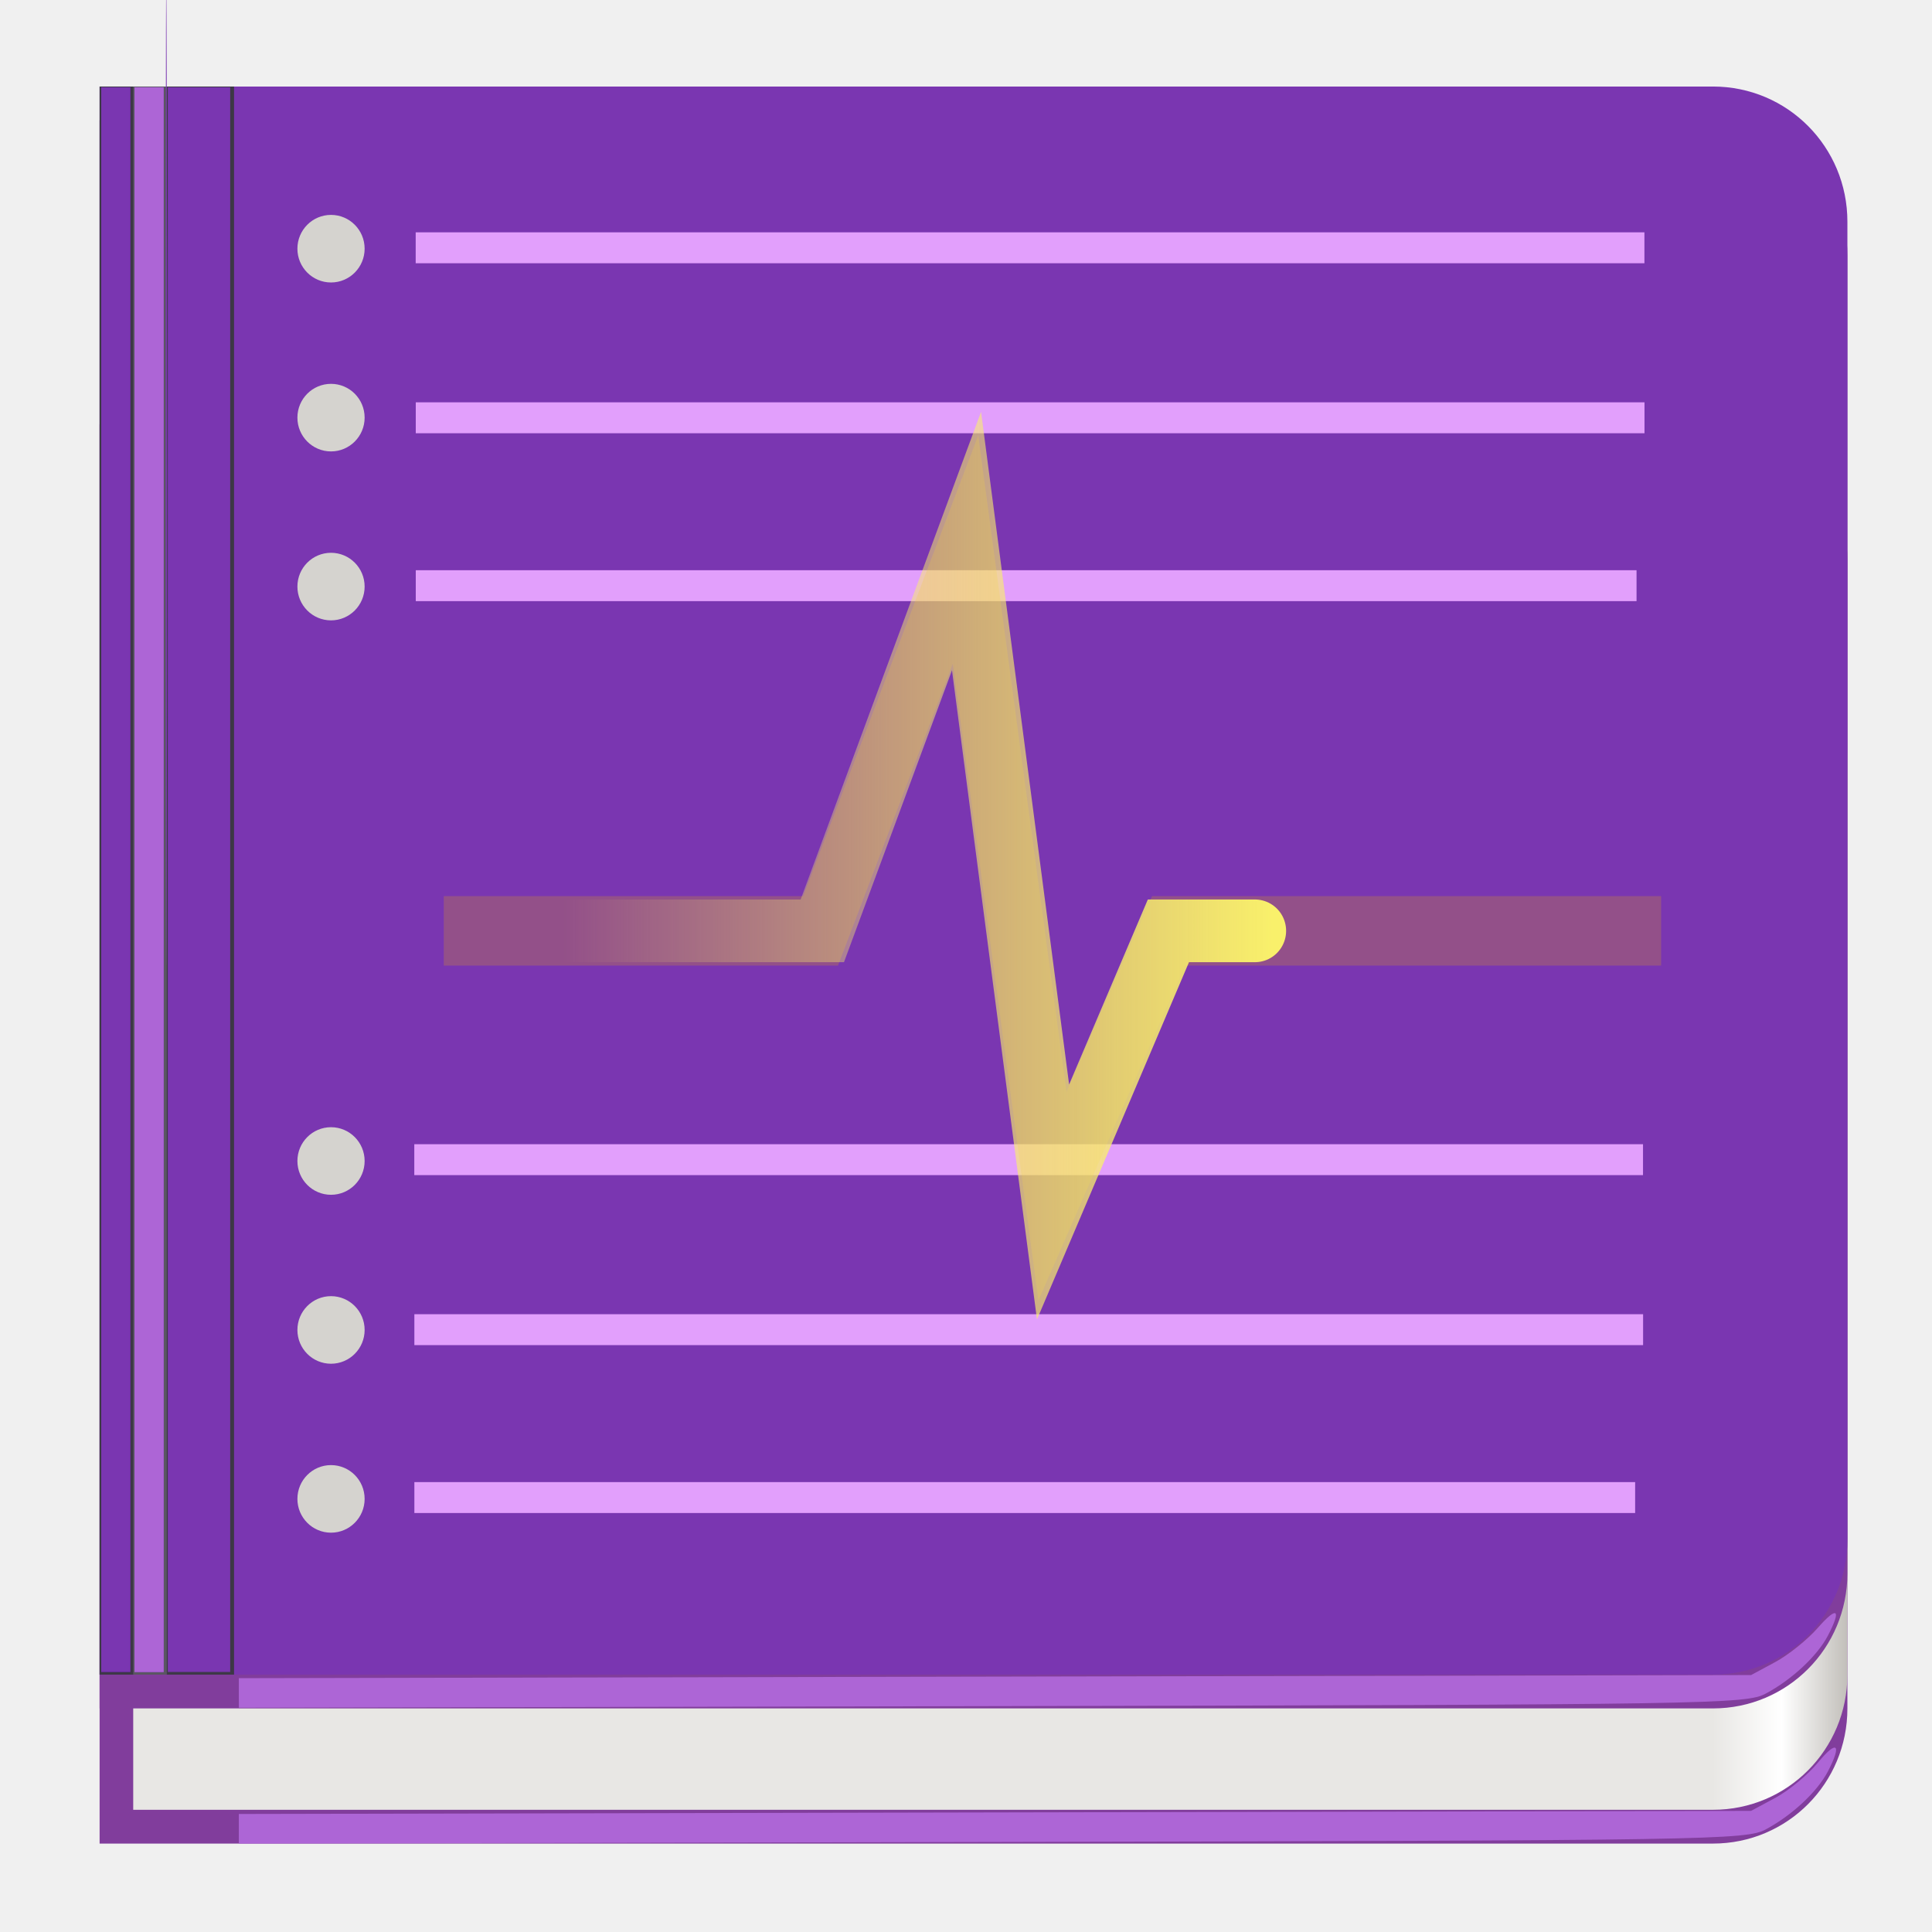
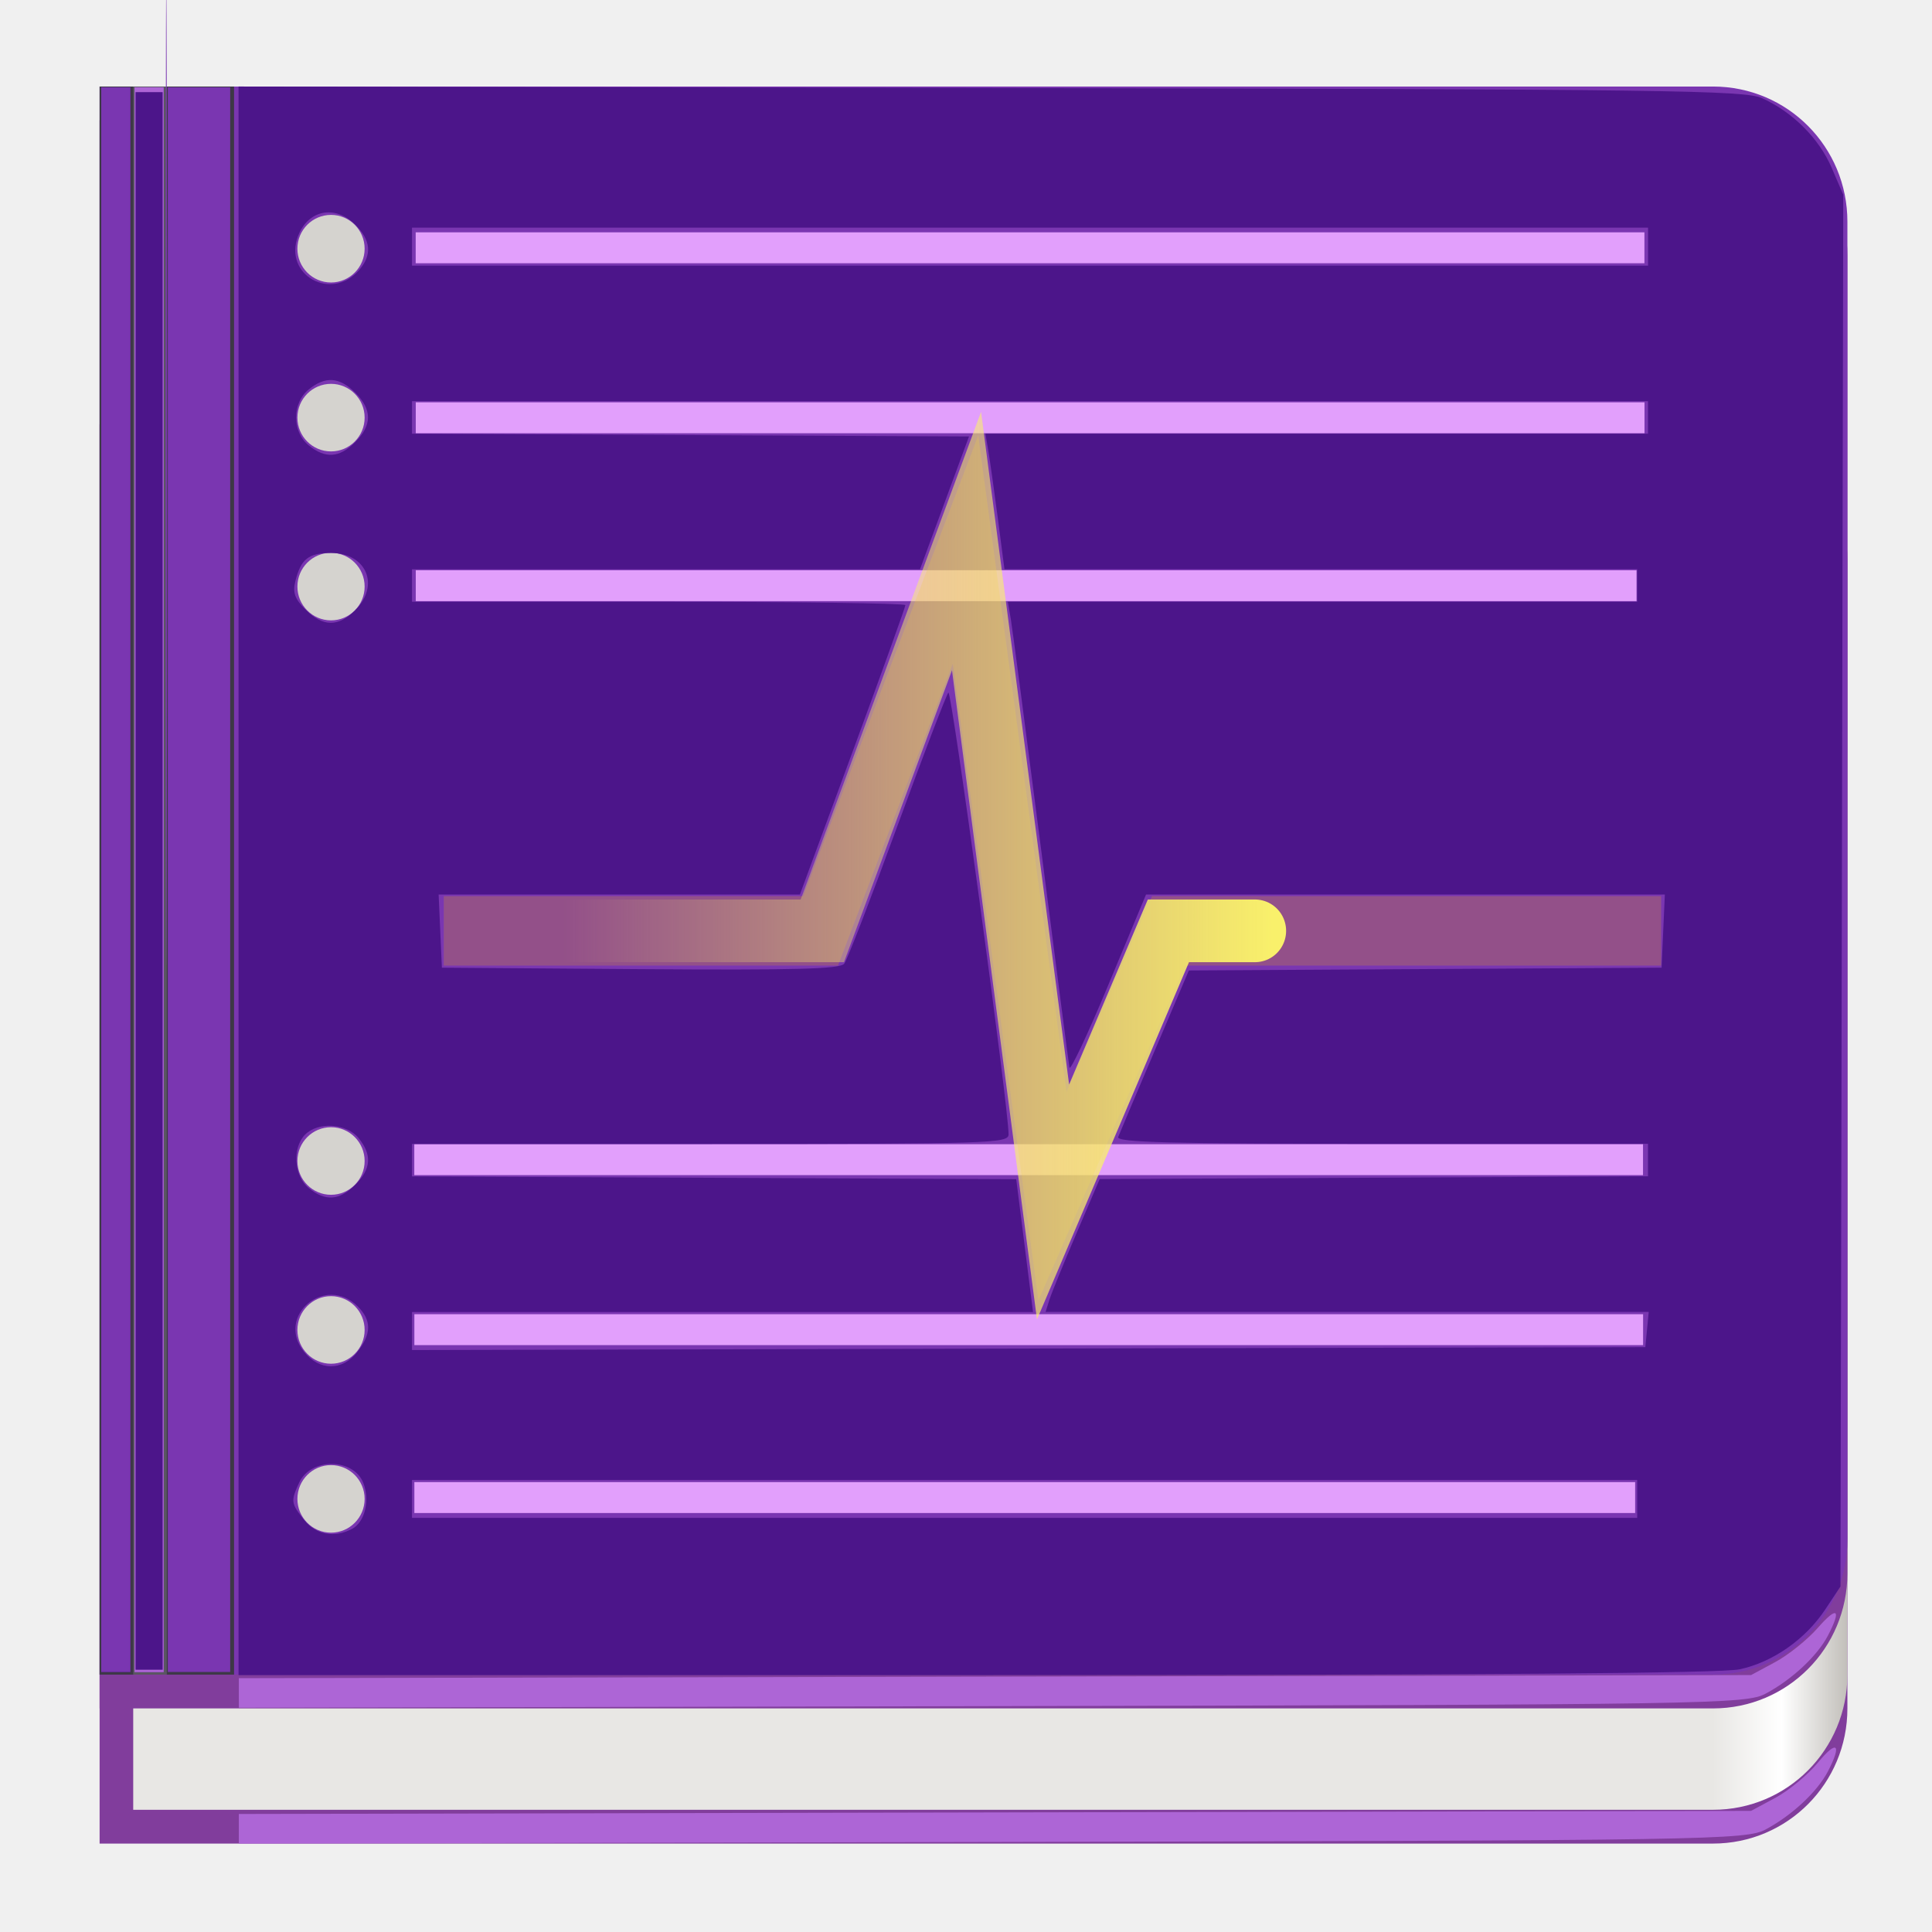
<svg xmlns="http://www.w3.org/2000/svg" xmlns:xlink="http://www.w3.org/1999/xlink" version="1.1" width="32" height="32" id="svg6860">
  <defs id="defs6862">
    <linearGradient id="linearGradient857">
      <stop style="stop-color:#667885;stop-opacity:1" offset="0" id="stop853" />
      <stop style="stop-color:#485a6c;stop-opacity:1" offset="1" id="stop855" />
    </linearGradient>
    <linearGradient x1="24" y1="6.24" x2="24" y2="41.76" id="linearGradient4161" xlink:href="#linearGradient3924-0" gradientUnits="userSpaceOnUse" gradientTransform="matrix(0.6756757,0,0,0.6756757,-0.216217,-0.2162063)" />
    <linearGradient id="linearGradient3924-0">
      <stop id="stop3926-6" style="stop-color:#ffffff;stop-opacity:1" offset="0" />
      <stop id="stop3928-3" style="stop-color:#ffffff;stop-opacity:0.235" offset="0.042" />
      <stop id="stop3930-2" style="stop-color:#ffffff;stop-opacity:0.157" offset="0.958" />
      <stop id="stop3932-62" style="stop-color:#ffffff;stop-opacity:0.392" offset="1" />
    </linearGradient>
    <radialGradient cx="4.993" cy="43.5" r="2.5" fx="4.993" fy="43.5" id="radialGradient2976" xlink:href="#linearGradient3688-166-749-6" gradientUnits="userSpaceOnUse" gradientTransform="matrix(2.003784,0,0,1.4,27.98813,-17.4)" />
    <linearGradient id="linearGradient3688-166-749-6">
      <stop id="stop2883-8" style="stop-color:#181818;stop-opacity:1" offset="0" />
      <stop id="stop2885-3" style="stop-color:#181818;stop-opacity:0" offset="1" />
    </linearGradient>
    <radialGradient cx="4.993" cy="43.5" r="2.5" fx="4.993" fy="43.5" id="radialGradient2978" xlink:href="#linearGradient3688-464-309-7" gradientUnits="userSpaceOnUse" gradientTransform="matrix(2.003784,0,0,1.4,-20.01187,-104.4)" />
    <linearGradient id="linearGradient3688-464-309-7">
      <stop id="stop2889-0" style="stop-color:#181818;stop-opacity:1" offset="0" />
      <stop id="stop2891-66" style="stop-color:#181818;stop-opacity:0" offset="1" />
    </linearGradient>
    <linearGradient x1="25.058" y1="47.028" x2="25.058" y2="39.999" id="linearGradient2980" xlink:href="#linearGradient3702-501-757-3" gradientUnits="userSpaceOnUse" />
    <linearGradient id="linearGradient3702-501-757-3">
      <stop id="stop2895-3" style="stop-color:#181818;stop-opacity:0" offset="0" />
      <stop id="stop2897-28" style="stop-color:#181818;stop-opacity:1" offset="0.5" />
      <stop id="stop2899-8" style="stop-color:#181818;stop-opacity:0" offset="1" />
    </linearGradient>
    <linearGradient xlink:href="#linearGradient857" id="linearGradient856-2" x1="23.528" y1="6.083" x2="23.528" y2="44.233" gradientUnits="userSpaceOnUse" gradientTransform="matrix(0.6923078,0,0,0.6923079,-0.6153997,-1.307693)" />
    <linearGradient id="linearGradient1879">
      <stop id="stop1873" offset="0" style="stop-color:#e8e7e4;stop-opacity:1" />
      <stop style="stop-color:#ffffff;stop-opacity:1" offset="0.511" id="stop1875" />
      <stop id="stop1877" offset="1" style="stop-color:#c2bfba;stop-opacity:1" />
    </linearGradient>
    <linearGradient id="linearGradient985">
      <stop id="stop981" offset="0" style="stop-color:#f9f06b;stop-opacity:1" />
      <stop id="stop983" offset="1" style="stop-color:#f9f06b;stop-opacity:0" />
    </linearGradient>
    <linearGradient xlink:href="#linearGradient1879" id="linearGradient2794-3" gradientUnits="userSpaceOnUse" gradientTransform="matrix(0.25,0,0,0.25,-898.3359,890.785)" x1="384" y1="120" x2="416" y2="120" />
    <linearGradient xlink:href="#linearGradient985" id="linearGradient2796-3" gradientUnits="userSpaceOnUse" gradientTransform="matrix(0.2145162,0,0,0.2507855,-893.0871,890.7186)" x1="301" y1="33.559" x2="104" y2="33.559" />
  </defs>
  <rect style="opacity:0.35;fill:none;stroke:url(#linearGradient4161);stroke-width:1;stroke-linecap:round;stroke-linejoin:round;stroke-miterlimit:4;stroke-dasharray:none;stroke-dashoffset:0;stroke-opacity:1" id="rect6741-7-4" y="3.5" x="3.5" ry="2" rx="2" height="25" width="25" />
  <g id="g4066" transform="matrix(0.2783556,0,0,0.2798289,251.7066,-237.4805)" style="display:inline">
    <g id="g3074" style="display:inline;enable-background:new">
      <path id="rect970-4-6-1-2-8-2" d="m -898.336,873.785 v 84 h 96 c 4.432,0 8,-3.568 8,-8 v -68 c 0,-4.432 -3.568,-8 -8,-8 z" style="display:inline;fill:#813d9c;fill-opacity:1;stroke:none;stroke-width:0.377;stroke-linejoin:round;stroke-miterlimit:4;stroke-dasharray:none;stroke-opacity:1;enable-background:new" />
      <path style="display:inline;fill:url(#linearGradient2794-3);fill-opacity:1;stroke:none;stroke-width:6;stroke-linecap:butt;stroke-linejoin:miter;stroke-miterlimit:4;stroke-dasharray:none;stroke-dashoffset:0;stroke-opacity:1;marker:none;marker-start:none;marker-mid:none;marker-end:none;paint-order:normal;enable-background:new" d="m -896.336,885.785 v 70 h 94 c 4.432,0 8,-3.568 8,-8 v -54 c 0,-4.432 -3.568,-8 -8,-8 z" id="rect954-3-6-3-2-0-9-4-9" />
      <path id="rect970-5-3-1-8-6-1-5-1" d="m -898.336,855.785 v 94 h 96 c 4.432,0 8,-3.568 8,-8 v -78 c 0,-4.432 -3.568,-8 -8,-8 z" style="display:inline;fill:#813d9c;fill-opacity:1;stroke:none;stroke-width:0.377;stroke-linejoin:round;stroke-miterlimit:4;stroke-dasharray:none;stroke-opacity:1;enable-background:new" />
      <path id="rect970-5-4-4-1-2-0-2" d="m -898.336,853.785 v 94 h 96 c 4.432,0 8,-3.568 8,-8 v -78 c 0,-4.432 -3.568,-8 -8,-8 z" style="display:inline;fill:#7a36b1;fill-opacity:1;stroke:none;stroke-width:0.377;stroke-linejoin:round;stroke-miterlimit:4;stroke-dasharray:none;stroke-opacity:1;enable-background:new" />
      <rect y="853.785" x="-898.336" height="94" width="8" id="rect1073-6-7-5-7-3-7" style="display:inline;fill:#3d3846;fill-opacity:1;stroke:none;stroke-width:4;stroke-linecap:round;stroke-linejoin:round;stroke-miterlimit:4;stroke-dasharray:none;stroke-dashoffset:0;stroke-opacity:1;enable-background:new" />
      <path id="path1217-1-4-49-9-6-0" d="m -895.336,947.785 v -94" style="display:inline;opacity:0.15;fill:none;fill-rule:evenodd;stroke:#ffffff;stroke-width:2;stroke-linecap:butt;stroke-linejoin:miter;stroke-miterlimit:4;stroke-dasharray:none;stroke-opacity:1;enable-background:new" />
      <path style="display:inline;fill:#7a36b1;fill-opacity:1;stroke-width:0.247;enable-background:new" d="m -894.278,900.729 v -46.899 h 1.856 1.856 v 46.899 46.899 h -1.856 -1.856 z" id="path32544-0-0-3-1-9" />
      <path style="display:inline;fill:#7a36b1;fill-opacity:1;stroke-width:0.247;enable-background:new" d="m -894.405,876.729 c 0,-25.863 0.029,-36.406 0.064,-23.43 0.035,12.976 0.035,34.136 0,47.023 -0.035,12.886 -0.064,2.27 -0.064,-23.593 z" id="path32620-6-9-6-0-3" />
      <path style="display:inline;fill:#ad65d6;fill-opacity:1;stroke-width:0.247;enable-background:new" d="m -896.258,900.729 v -46.899 h 0.866 0.866 v 46.899 46.899 h -0.866 -0.866 z" id="path32659-2-1-0-6-6" />
      <path style="display:inline;fill:#4c158a;fill-opacity:1;stroke-width:0.247;enable-background:new" d="m -898.238,900.729 v -46.899 h 0.866 0.866 v 46.899 46.899 h -0.866 -0.866 z" id="path32735-9-7-6-3-0" />
      <path style="display:inline;fill:#7a36b1;fill-opacity:1;stroke-width:0.247;enable-background:new" d="m -896.258,900.729 v -46.899 h 0.866 0.866 v 46.899 46.899 h -0.866 -0.866 z" id="path33332-0-1-6-20-6" />
      <path style="display:inline;fill:#7a36b1;fill-opacity:1;stroke-width:0.247;enable-background:new" d="m -898.238,900.729 v -46.899 h 0.866 0.866 v 46.899 46.899 h -0.866 -0.866 z" id="path33482-8-1-1-6-2" />
      <path style="display:inline;fill:#ad65d6;fill-opacity:1;stroke-width:0.247;enable-background:new" d="m -896.258,900.729 v -46.899 h 0.866 0.866 v 46.899 46.899 h -0.866 -0.866 z" id="path33862-3-97-7-1-6" />
      <path style="display:inline;fill:#e29ffc;fill-opacity:1;stroke-width:0.153;enable-background:new" d="m -879.606,937.304 v -0.915 h 36.32 36.32 v 0.915 0.915 h -36.32 -36.32 z" id="path209464-7-0-1-7-4-4-5-3-55-1" />
      <a id="a211277-8-1-0-6-7-4-8" transform="matrix(0.9341682,0,0,1,-241.2081,477.0635)" style="display:inline;fill:#e29ffc;enable-background:new">
        <path style="display:inline;fill:#e29ffc;fill-opacity:1;stroke-width:0.159;enable-background:new" d="m -683.387,450.303 v -0.915 h 39.133 39.133 v 0.915 0.915 h -39.133 -39.133 z" id="path209464-7-0-1-0-4-8-3-3-5-7-7" />
      </a>
      <a id="a211277-1-5-5-9-9-9-6-9" transform="matrix(0.9341682,0,0,1,-241.2127,467.0014)" style="display:inline;fill:#e29ffc;enable-background:new">
        <path style="display:inline;fill:#e29ffc;fill-opacity:1;stroke-width:0.159;enable-background:new" d="m -683.387,450.303 v -0.915 h 39.133 39.133 v 0.915 0.915 h -39.133 -39.133 z" id="path209464-7-0-1-0-3-0-9-1-4-2-5-2" />
      </a>
      <path style="display:inline;fill:#e29ffc;fill-opacity:1;stroke-width:0.153;enable-background:new" d="m -879.523,883.33 v -0.915 h 36.32 36.32 v 0.915 0.915 h -36.32 -36.32 z" id="path209464-7-0-1-7-4-4-5-3-7-6-0" />
      <a id="a211277-8-1-0-6-7-3-9-2" transform="matrix(0.9341682,0,0,1,-241.1246,423.089)" style="display:inline;fill:#e29ffc;enable-background:new">
        <path style="display:inline;fill:#e29ffc;fill-opacity:1;stroke-width:0.159;enable-background:new" d="m -683.387,450.303 v -0.915 h 39.133 39.133 v 0.915 0.915 h -39.133 -39.133 z" id="path209464-7-0-1-0-4-8-3-3-5-6-3-3" />
      </a>
      <a id="a211277-1-5-5-9-9-9-1-7-7" transform="matrix(0.9341682,0,0,1,-241.1292,413.0269)" style="display:inline;fill:#e29ffc;enable-background:new">
        <path style="display:inline;fill:#e29ffc;fill-opacity:1;stroke-width:0.159;enable-background:new" d="m -683.387,450.303 v -0.915 h 39.133 39.133 v 0.915 0.915 h -39.133 -39.133 z" id="path209464-7-0-1-0-3-0-9-1-4-2-2-4-5" />
      </a>
      <path style="fill:#ad65d6;fill-opacity:1;stroke-width:0.349" d="m -890.051,948.87 v -0.875 l 44.992,-0.092 44.992,-0.092 1.431,-0.766 c 0.787,-0.421 1.927,-1.331 2.534,-2.022 1.165,-1.326 1.433,-1.13 0.61,0.446 -0.629,1.203 -2.137,2.605 -3.7,3.437 -1.172,0.624 -3.082,0.655 -46.04,0.745 l -44.817,0.094 z" id="path28190-9-8-2-5-9" />
      <path style="fill:#ad65d6;fill-opacity:1;stroke-width:0.349" d="m -890.051,956.909 v -0.876 l 44.992,-0.092 44.992,-0.092 1.451,-0.776 c 0.798,-0.427 1.938,-1.367 2.534,-2.089 1.13,-1.37 1.436,-1.098 0.589,0.524 -0.629,1.203 -2.137,2.605 -3.7,3.437 -1.172,0.624 -3.083,0.655 -46.04,0.746 l -44.817,0.095 z" id="path28229-6-12-8-2-2" />
      <circle r="2" cy="937.383" cx="-884.566" id="circle1505-1-2-4-2" style="vector-effect:none;fill:#d5d3cf;fill-opacity:1;stroke:none;stroke-width:8;stroke-linecap:butt;stroke-linejoin:round;stroke-miterlimit:4;stroke-dasharray:none;stroke-dashoffset:0;stroke-opacity:1" />
      <circle style="vector-effect:none;fill:#d5d3cf;fill-opacity:1;stroke:none;stroke-width:8;stroke-linecap:butt;stroke-linejoin:round;stroke-miterlimit:4;stroke-dasharray:none;stroke-dashoffset:0;stroke-opacity:1" id="circle1507-7-9-7-8" cx="-884.566" cy="927.383" r="2" />
      <circle r="2" cy="917.383" cx="-884.566" id="circle1509-2-3-4-9" style="vector-effect:none;fill:#d5d3cf;fill-opacity:1;stroke:none;stroke-width:8;stroke-linecap:butt;stroke-linejoin:round;stroke-miterlimit:4;stroke-dasharray:none;stroke-dashoffset:0;stroke-opacity:1" />
      <circle style="vector-effect:none;fill:#d5d3cf;fill-opacity:1;stroke:none;stroke-width:8;stroke-linecap:butt;stroke-linejoin:round;stroke-miterlimit:4;stroke-dasharray:none;stroke-dashoffset:0;stroke-opacity:1" id="circle1511-7-9-43-7" cx="-884.566" cy="883.383" r="2" />
      <circle r="2" cy="873.383" cx="-884.566" id="circle1513-9-2-0-0-3" style="vector-effect:none;fill:#d5d3cf;fill-opacity:1;stroke:none;stroke-width:8;stroke-linecap:butt;stroke-linejoin:round;stroke-miterlimit:4;stroke-dasharray:none;stroke-dashoffset:0;stroke-opacity:1" />
      <circle style="vector-effect:none;fill:#d5d3cf;fill-opacity:1;stroke:none;stroke-width:8;stroke-linecap:butt;stroke-linejoin:round;stroke-miterlimit:4;stroke-dasharray:none;stroke-dashoffset:0;stroke-opacity:1" id="circle1515-2-8-7-6" cx="-884.566" cy="863.383" r="2" />
      <g id="g1010" transform="matrix(1.012845,0,0,1.263944,11.65211,-238.3824)">
        <path id="path1092-6-1-3-7-5-5-1-4-8-1" style="display:inline;opacity:0.236;fill:none;stroke:#e5a50a;stroke-width:3.252;stroke-linecap:butt;stroke-linejoin:miter;stroke-miterlimit:10;stroke-dasharray:none;stroke-opacity:1;enable-background:new" d="m -878.227,903.634 h 22.136 l 8.514,-17.858 5.108,30.282 6.811,-12.423 h 28.948" />
      </g>
      <path id="path1092-6-1-3-7-5-1-0-0-3-6-2" style="display:inline;fill:none;stroke:url(#linearGradient2796-3);stroke-width:3.711;stroke-linecap:round;stroke-linejoin:miter;stroke-miterlimit:10;stroke-dasharray:none;stroke-opacity:1;enable-background:new" d="m -877.642,903.759 h 22.31 l 8.581,-23.072 5.148,39.123 6.865,-16.05 h 5.148" />
    </g>
  </g>
+   <path style="fill:#4c158a;stroke-width:0.09" d="M 3.951,14.589 V 1.433 L 16.409,1.457 c 11.276,0.022 12.489,0.038 12.779,0.17 0.505,0.23 0.942,0.667 1.15,1.152 l 0.192,0.446 -0.023,11.526 -0.023,11.526 -0.249,0.376 c -0.33,0.499 -0.871,0.878 -1.421,0.996 -0.307,0.066 -4.31,0.096 -12.656,0.096 H 3.951 Z m 1.881,10.734 c 0.21,-0.113 0.298,-0.466 0.187,-0.757 -0.16,-0.421 -0.875,-0.425 -1.065,-0.007 -0.14,0.307 -0.136,0.339 0.081,0.614 0.195,0.248 0.505,0.306 0.797,0.149 z M 27.117,24.827 V 24.513 H 16.971 6.824 v 0.314 0.314 H 16.971 27.117 Z M 5.92,22.391 c 0.234,-0.297 0.236,-0.522 0.007,-0.751 -0.537,-0.537 -1.364,0.15 -0.896,0.745 0.255,0.324 0.638,0.327 0.89,0.006 z m 21.36,-0.37 0.028,-0.292 h -4.995 -4.995 l 0.064,-0.202 c 0.035,-0.111 0.237,-0.606 0.448,-1.1 l 0.384,-0.898 4.541,-0.023 4.541,-0.023 v -0.269 -0.269 h -4.409 c -3.514,0 -4.401,-0.023 -4.366,-0.113 0.024,-0.062 0.297,-0.708 0.607,-1.436 l 0.563,-1.322 3.915,-0.023 3.915,-0.023 0.027,-0.606 0.027,-0.606 H 23.278 18.982 l -0.624,1.496 c -0.343,0.823 -0.634,1.439 -0.645,1.369 -0.012,-0.069 -0.224,-1.702 -0.471,-3.628 -0.248,-1.926 -0.472,-3.633 -0.499,-3.794 L 16.693,9.967 h 5.212 5.212 V 9.697 9.428 h -5.24 -5.24 L 16.529,8.598 C 16.469,8.141 16.398,7.636 16.371,7.475 l -0.049,-0.292 h 5.487 5.487 V 6.914 6.645 H 17.06 6.824 v 0.269 0.269 l 4.613,0.023 4.613,0.023 -0.406,1.1 -0.406,1.1 H 11.031 6.824 v 0.269 0.269 h 4.086 c 2.247,0 4.086,0.025 4.086,0.056 0,0.031 -0.393,1.122 -0.873,2.424 L 13.249,14.816 H 10.257 7.265 l 0.027,0.606 0.027,0.606 3.288,0.024 c 2.563,0.018 3.307,-0.001 3.376,-0.09 0.049,-0.062 0.443,-1.083 0.876,-2.268 0.433,-1.185 0.815,-2.185 0.849,-2.222 0.053,-0.059 1.002,6.906 0.997,7.318 -0.002,0.148 -0.298,0.157 -4.94,0.157 H 6.824 v 0.269 0.269 l 5.004,0.023 5.004,0.023 0.139,1.1 0.139,1.1 H 11.967 6.824 v 0.315 0.315 L 17.038,22.336 27.252,22.313 Z M 5.885,19.623 C 6.148,19.361 6.165,19.129 5.94,18.851 5.742,18.606 5.271,18.575 5.054,18.792 c -0.217,0.217 -0.186,0.688 0.059,0.886 0.277,0.225 0.509,0.208 0.772,-0.055 z m 0,-9.518 C 6.297,9.694 6.069,9.159 5.483,9.159 c -0.374,0 -0.498,0.098 -0.591,0.467 -0.047,0.189 -0.011,0.292 0.168,0.471 0.288,0.288 0.543,0.291 0.825,0.009 z m 0,-2.784 c 0.28,-0.28 0.28,-0.537 0,-0.816 C 5.622,6.243 5.39,6.226 5.113,6.451 c -0.278,0.225 -0.278,0.701 0,0.926 C 5.39,7.601 5.622,7.585 5.885,7.322 Z M 5.949,4.472 C 6.165,4.221 6.145,3.982 5.885,3.722 5.549,3.386 5.102,3.475 4.936,3.911 4.691,4.557 5.491,5.001 5.949,4.472 Z m 21.348,-0.386 V 3.771 H 17.06 6.824 V 4.086 4.4 H 17.06 27.297 Z" id="path151" />
+   <path style="fill:#4c158a;stroke-width:0.09" d="M 2.245,14.591 V 1.526 H 2.469 2.694 V 14.591 27.656 H 2.469 2.245 Z" id="path190" />
</svg>
